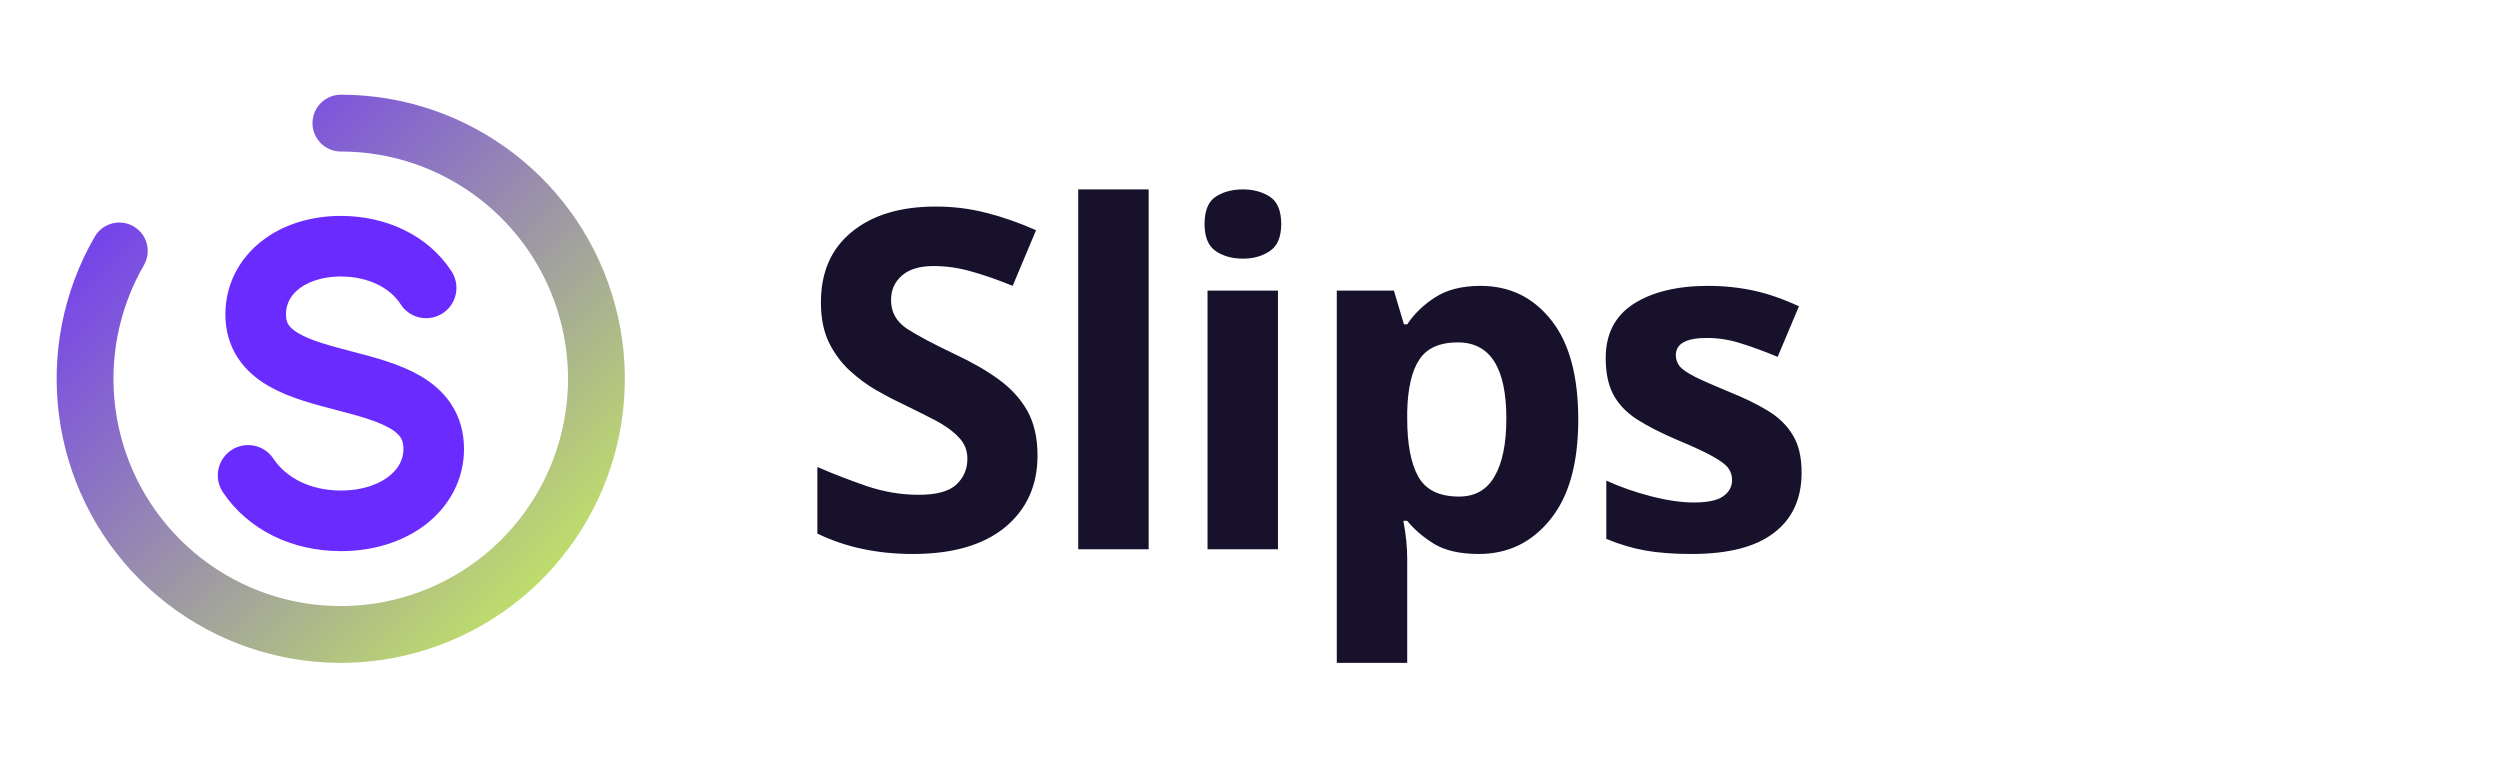
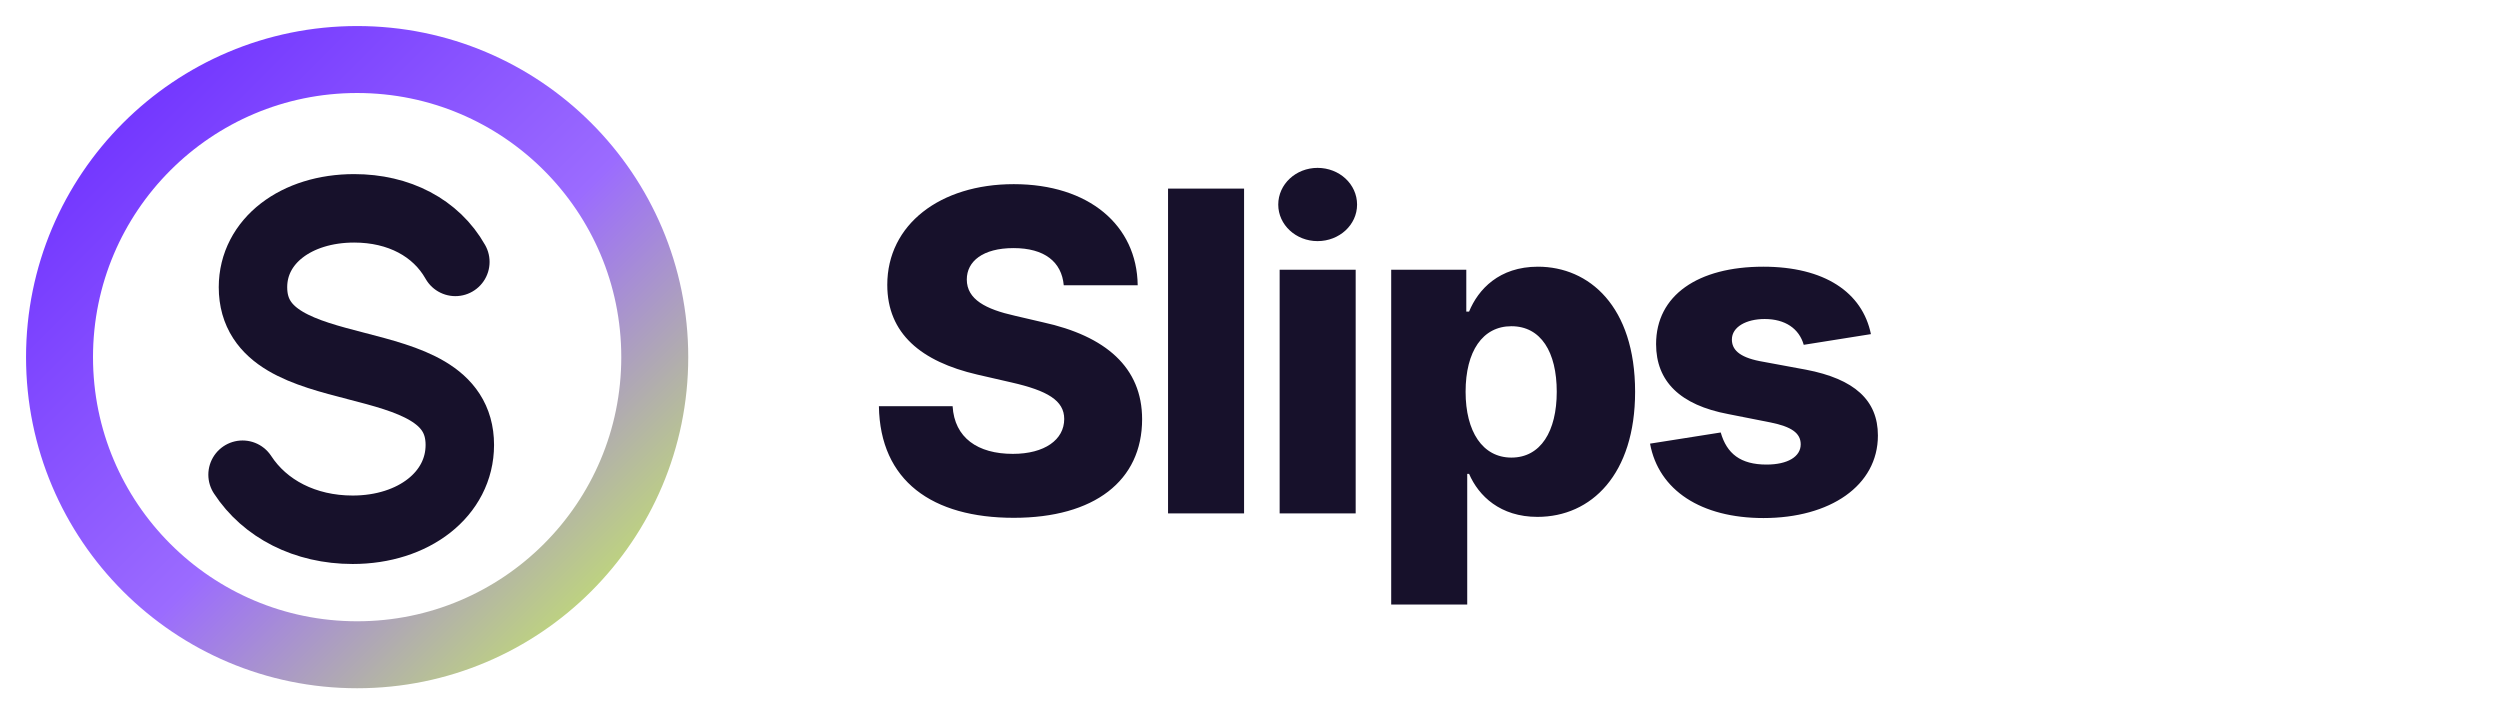
- <svg xmlns="http://www.w3.org/2000/svg" viewBox="0 0 132 40" width="132" height="40" role="img" aria-label="Slips">
+ <svg xmlns="http://www.w3.org/2000/svg" viewBox="0 0 168 48" width="168" height="48" role="img" aria-label="Slips">
  <defs>
-     <linearGradient id="g" x1="0" y1="0" x2="1" y2="1">
+     <linearGradient id="ring" x1="0" y1="0" x2="1" y2="1">
      <stop offset="0" stop-color="#6A2BFF" />
+       <stop offset=".55" stop-color="#9B6BFF" />
      <stop offset="1" stop-color="#C8F25A" />
    </linearGradient>
  </defs>
-   <g transform="translate(2 4)">
-     <path d="M16 2.5a13.5 13.5 0 1 1-11.7 6.75" fill="none" stroke="url(#g)" stroke-width="3" stroke-linecap="round" />
-     <path d="M20.5 11.2c-.9-1.4-2.6-2.2-4.5-2.2-2.6 0-4.5 1.5-4.5 3.6 0 4.6 9.4 2.4 9.4 7.1 0 2.2-2.1 3.8-4.9 3.8-2.1 0-3.9-.9-4.9-2.4" fill="none" stroke="#6A2BFF" stroke-width="3.2" stroke-linecap="round" stroke-linejoin="round" />
+   <g>
+     <circle cx="24" cy="24" r="20" fill="none" stroke="url(#ring)" stroke-width="4.5" />
+     <path d="M30.6 17.6c-1.3-2.3-3.8-3.6-6.8-3.6-3.9 0-6.8 2.2-6.8 5.3 0 7 13.9 3.6 13.9 10.6 0 3.3-3.1 5.7-7.2 5.7-3.2 0-5.9-1.4-7.4-3.7" fill="none" stroke="#17112B" stroke-width="4.6" stroke-linecap="round" stroke-linejoin="round" />
  </g>
-   <text x="42" y="29" fill="currentColor" style="color:#17112B" font-family="'Plus Jakarta Sans',Manrope,system-ui,sans-serif" font-weight="800" font-size="25" letter-spacing="-0.8">Slips</text>
+   <text x="58" y="34.5" fill="#17112B" font-family="'Plus Jakarta Sans',Manrope,Inter,system-ui,sans-serif" font-weight="800" font-size="30" letter-spacing="-1">Slips</text>
</svg>
